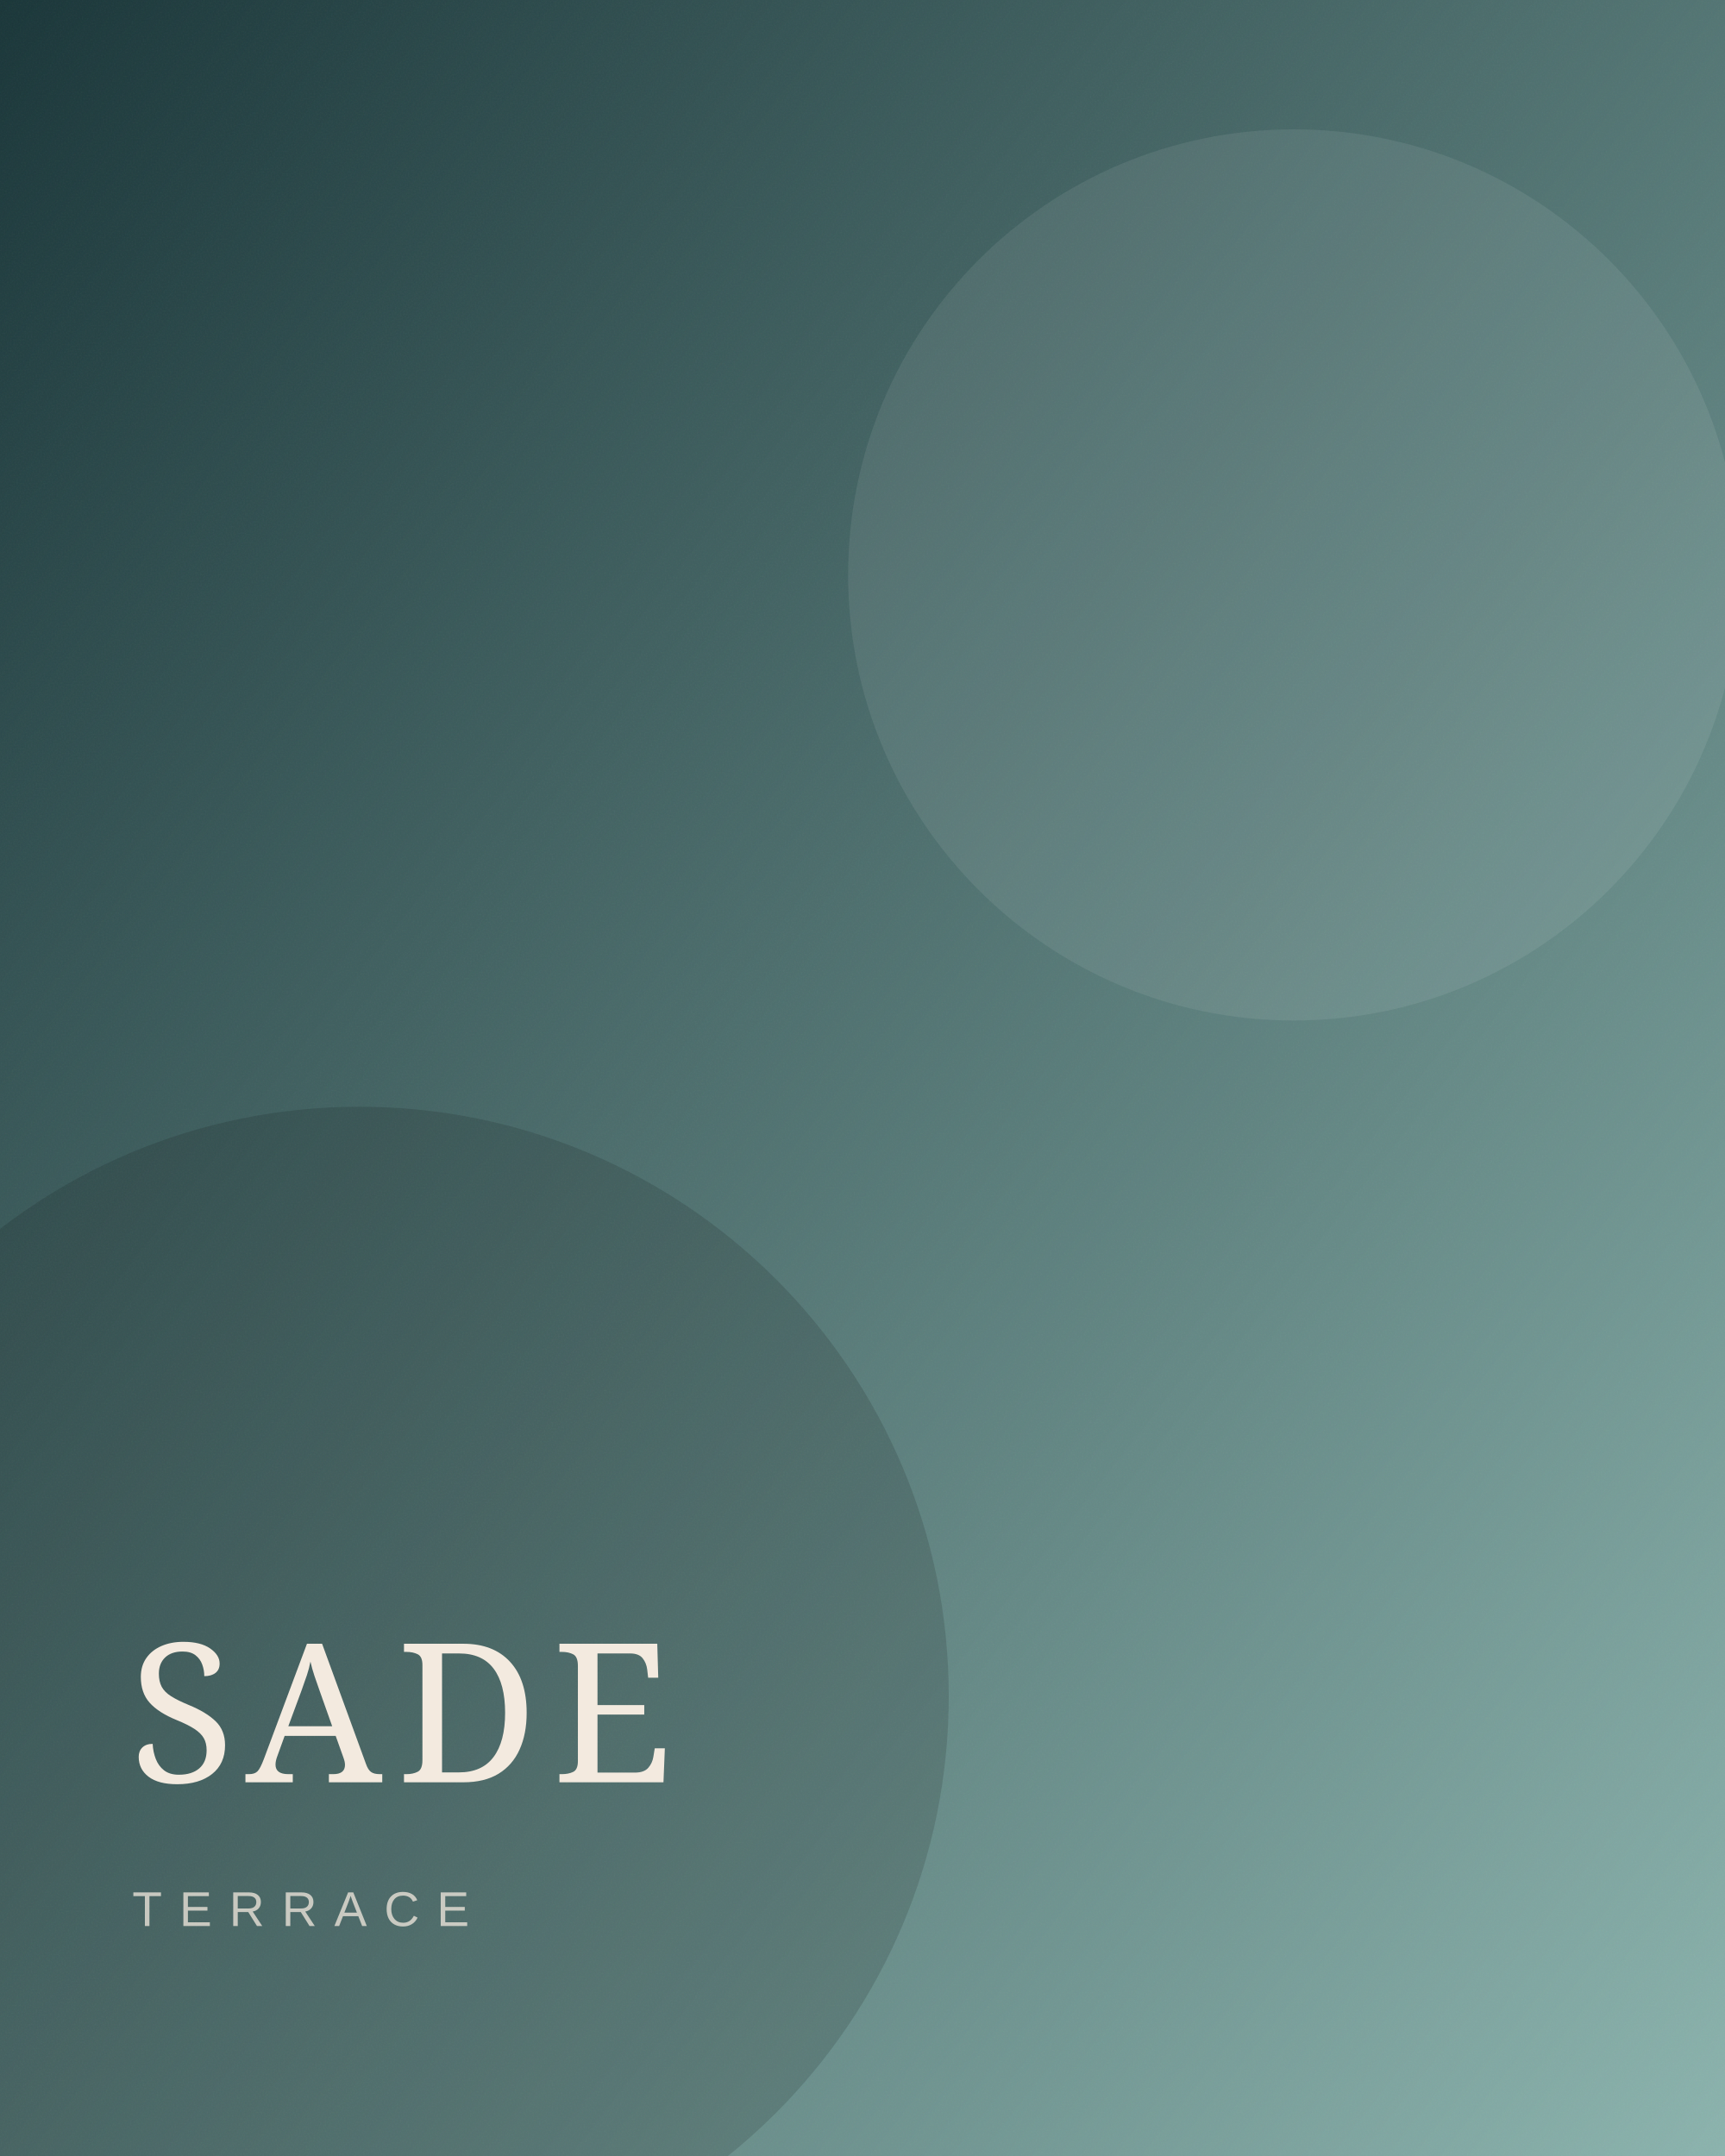
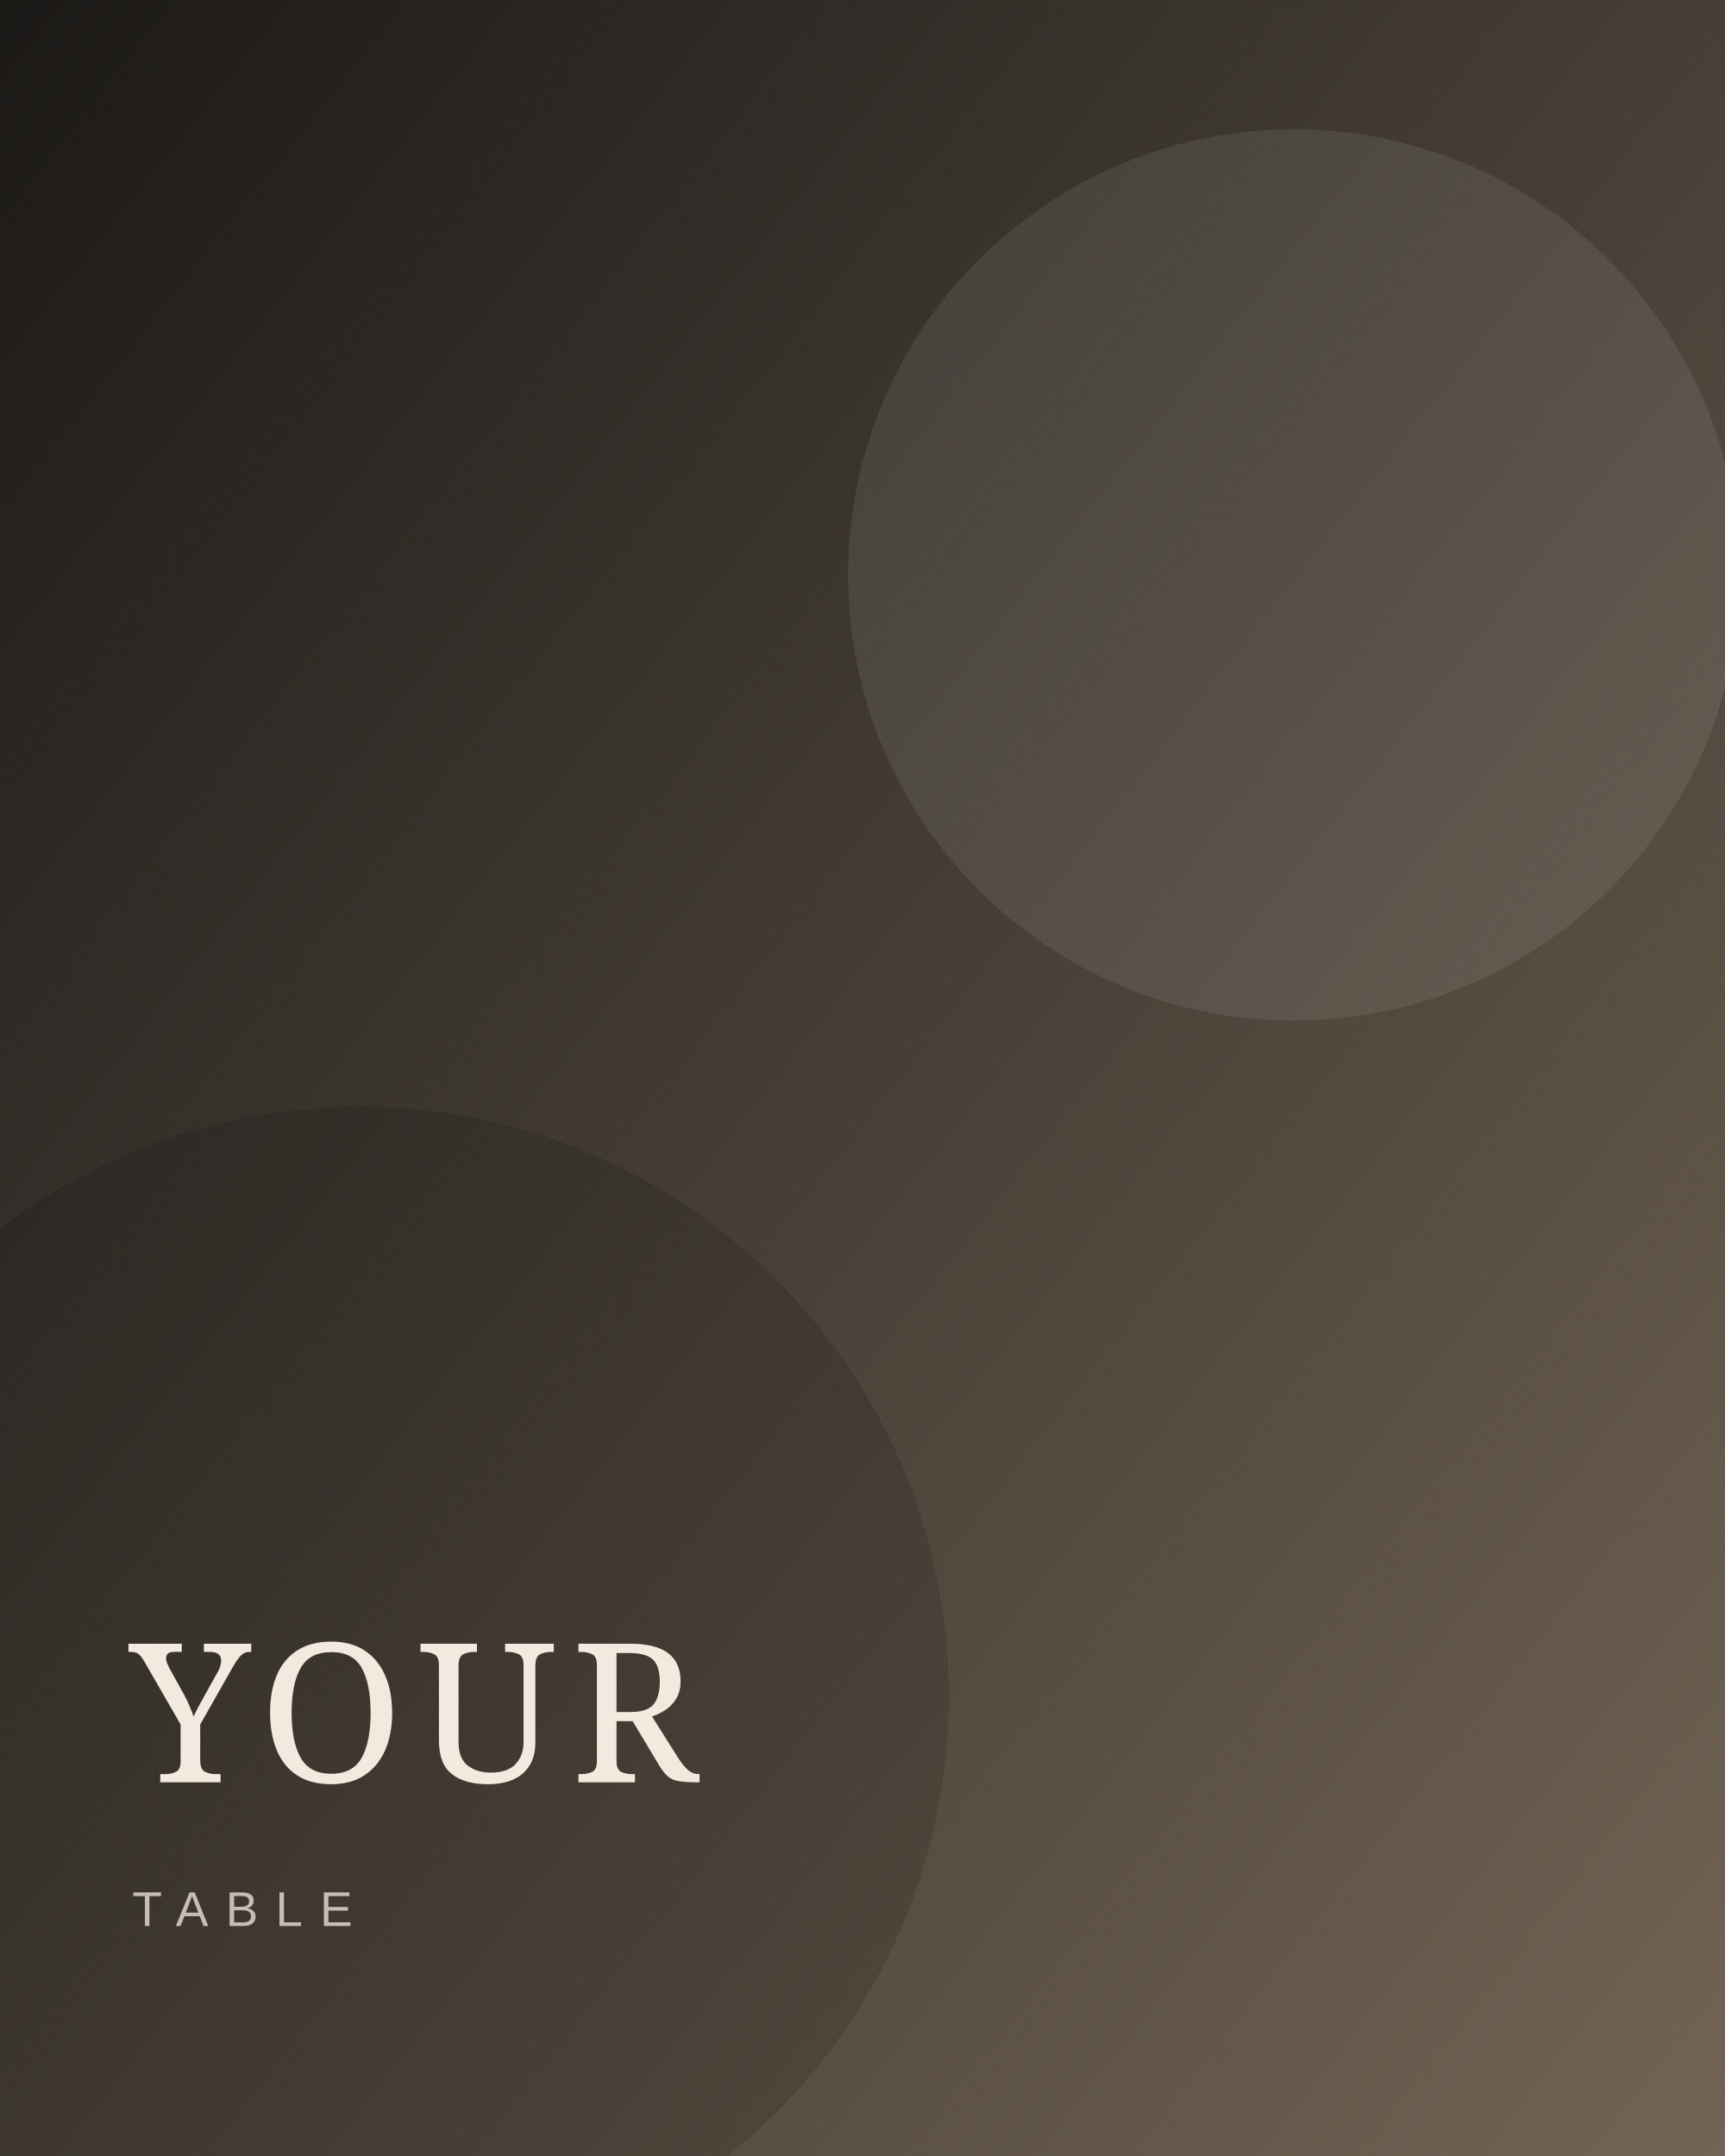
<svg xmlns="http://www.w3.org/2000/svg" viewBox="0 0 1200 1500">
  <defs>
    <linearGradient id="g" x1="0" y1="0" x2="1" y2="1">
-       <stop offset="0" stop-color="#193538" />
-       <stop offset="1" stop-color="#8bb3ad" />
+       <stop offset="0" stop-color="#171513" />
+       <stop offset="1" stop-color="#706252" />
    </linearGradient>
    <filter id="n">
      <feTurbulence type="fractalNoise" baseFrequency=".9" numOctaves="2" seed="7" />
      <feColorMatrix values="1 0 0 0 0 0 1 0 0 0 0 0 1 0 0 0 0 0 .09 0" />
    </filter>
  </defs>
  <rect width="1200" height="1500" fill="url(#g)" />
  <circle cx="900" cy="400" r="310" fill="rgba(255,255,255,.08)" />
  <circle cx="250" cy="1180" r="410" fill="rgba(0,0,0,.14)" />
  <rect width="1200" height="1500" filter="url(#n)" opacity=".55" />
-   <text x="90" y="1240" fill="#f3eadf" font-family="Georgia,serif" font-size="135" letter-spacing="10">SADE</text>
-   <text x="92" y="1340" fill="#f3eadf" opacity=".75" font-family="Arial,sans-serif" font-size="34" letter-spacing="12">TERRACE</text>
+   <text x="90" y="1240" fill="#f3eadf" font-family="Georgia,serif" font-size="135" letter-spacing="10">YOUR</text>
+   <text x="92" y="1340" fill="#f3eadf" opacity=".75" font-family="Arial,sans-serif" font-size="34" letter-spacing="12">TABLE</text>
</svg>
